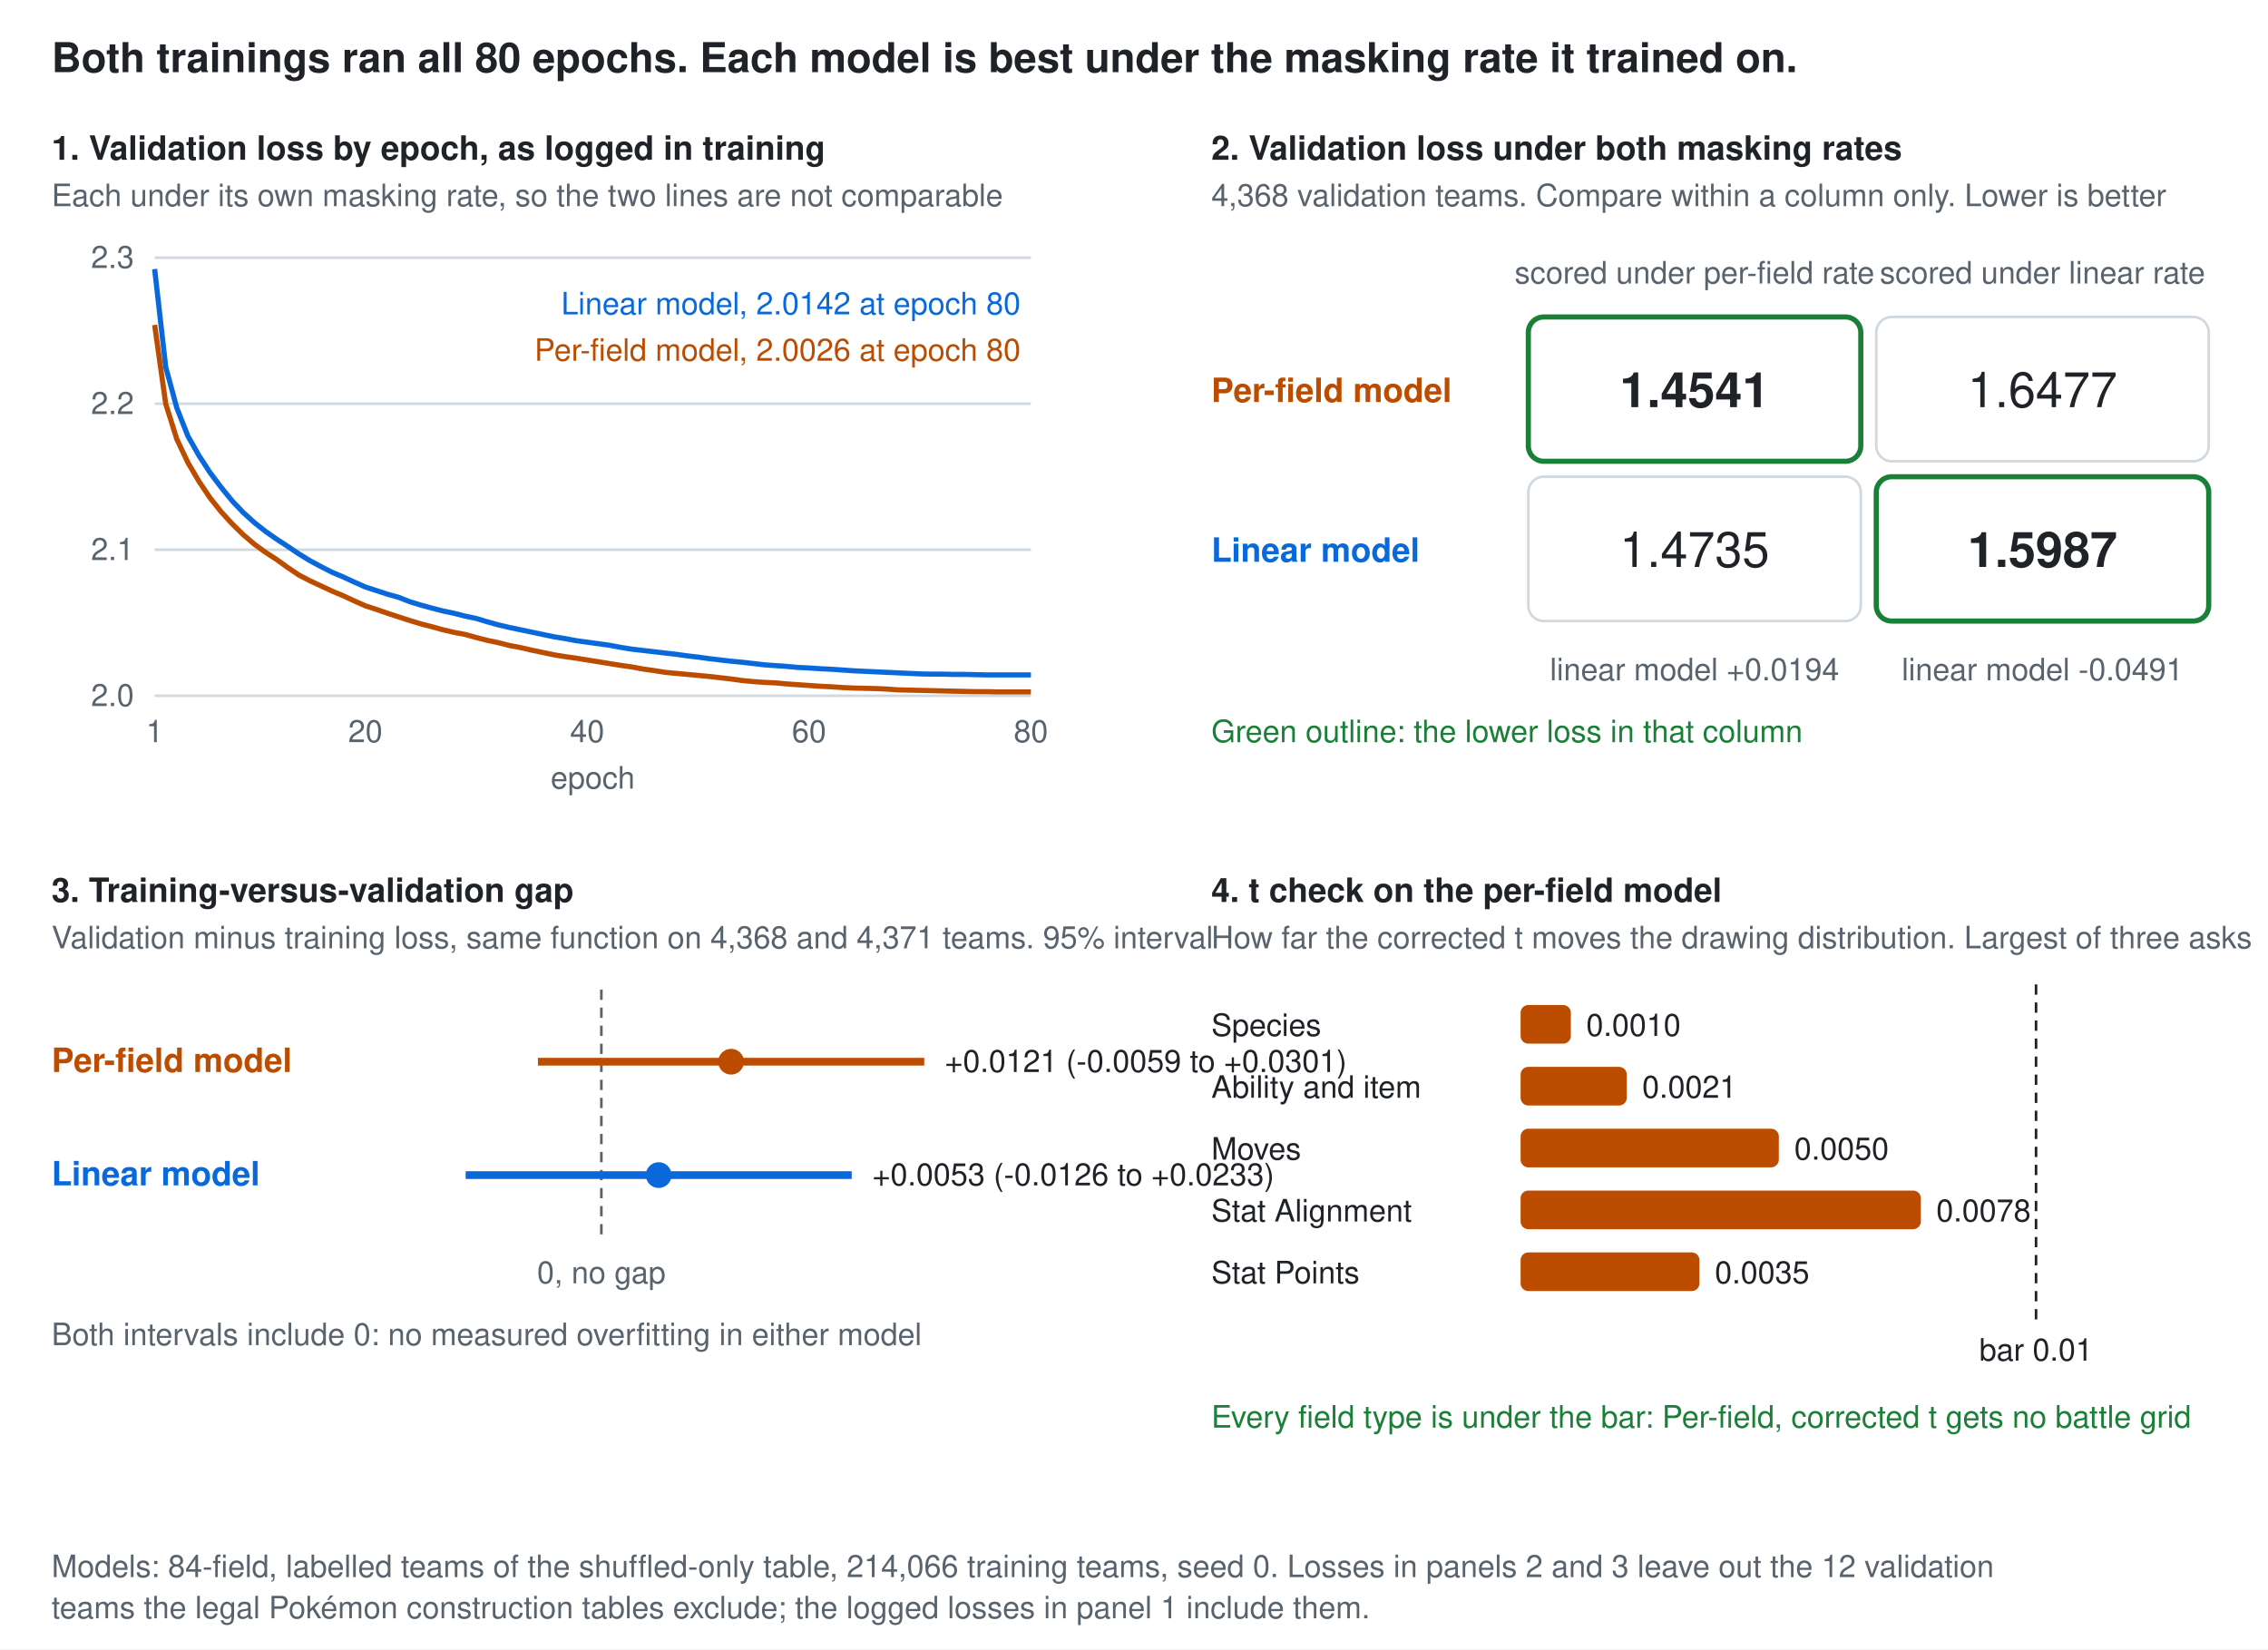
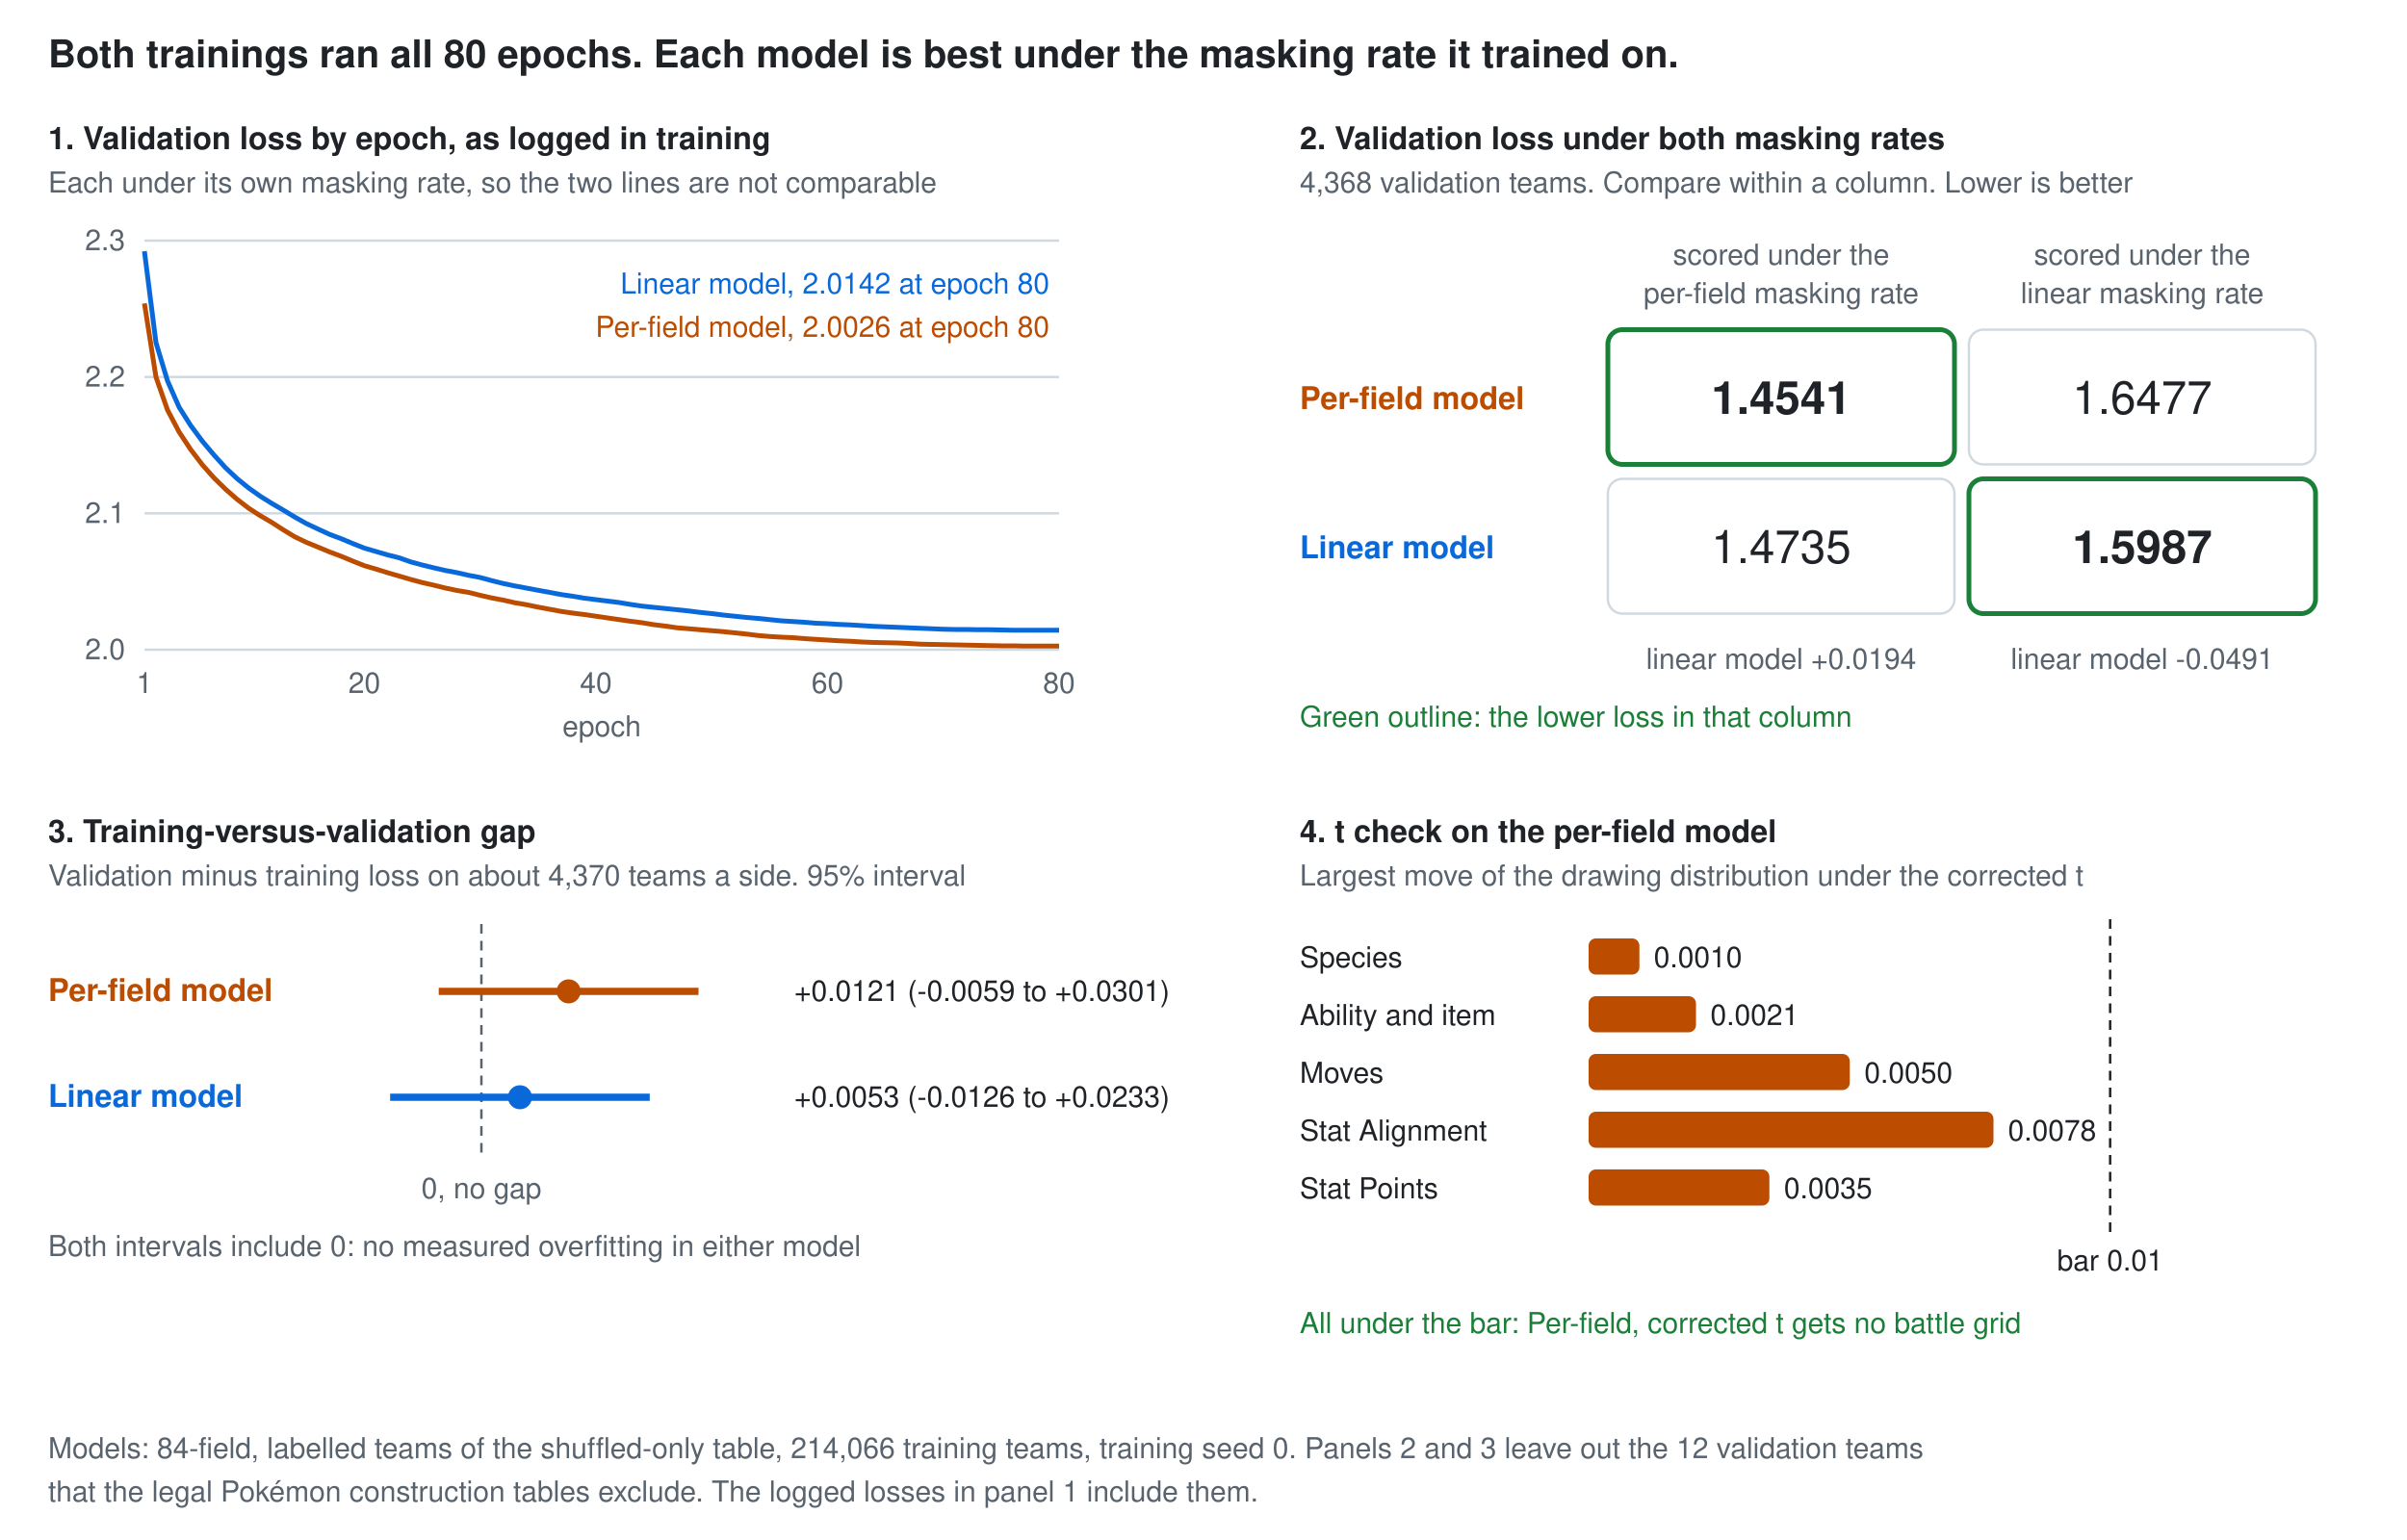
- <svg xmlns="http://www.w3.org/2000/svg" viewBox="0 0 880 640" font-family="-apple-system,Segoe UI,Helvetica,Arial,sans-serif" font-size="13">
-   <rect width="880" height="640" fill="#ffffff" />
+ <svg xmlns="http://www.w3.org/2000/svg" viewBox="0 0 1000 640" font-family="-apple-system,Segoe UI,Helvetica,Arial,sans-serif" font-size="13">
+   <rect width="1000" height="640" fill="#ffffff" />
  <text x="20" y="28" fill="#1f2328" font-size="16" font-weight="600" text-anchor="start">Both trainings ran all 80 epochs. Each model is best under the masking rate it trained on.</text>
  <text x="20" y="62" fill="#1f2328" font-size="13" font-weight="600" text-anchor="start">1. Validation loss by epoch, as logged in training</text>
  <text x="20" y="80" fill="#59636e" font-size="12" font-weight="400" text-anchor="start">Each under its own masking rate, so the two lines are not comparable</text>
-   <line x1="60" x2="400" y1="270.0" y2="270.0" stroke="#d1d9e0" />
+   <line x1="60" x2="440" y1="270.0" y2="270.0" stroke="#d1d9e0" />
  <text x="52" y="274.0" fill="#59636e" font-size="12" font-weight="400" text-anchor="end">2.0</text>
-   <line x1="60" x2="400" y1="213.333" y2="213.333" stroke="#d1d9e0" />
+   <line x1="60" x2="440" y1="213.333" y2="213.333" stroke="#d1d9e0" />
  <text x="52" y="217.333" fill="#59636e" font-size="12" font-weight="400" text-anchor="end">2.1</text>
-   <line x1="60" x2="400" y1="156.667" y2="156.667" stroke="#d1d9e0" />
+   <line x1="60" x2="440" y1="156.667" y2="156.667" stroke="#d1d9e0" />
  <text x="52" y="160.667" fill="#59636e" font-size="12" font-weight="400" text-anchor="end">2.2</text>
-   <line x1="60" x2="400" y1="100.0" y2="100.0" stroke="#d1d9e0" />
+   <line x1="60" x2="440" y1="100.0" y2="100.0" stroke="#d1d9e0" />
  <text x="52" y="104.0" fill="#59636e" font-size="12" font-weight="400" text-anchor="end">2.3</text>
  <text x="60.0" y="288" fill="#59636e" font-size="12" font-weight="400" text-anchor="middle">1</text>
-   <text x="141.772" y="288" fill="#59636e" font-size="12" font-weight="400" text-anchor="middle">20</text>
-   <text x="227.848" y="288" fill="#59636e" font-size="12" font-weight="400" text-anchor="middle">40</text>
-   <text x="313.924" y="288" fill="#59636e" font-size="12" font-weight="400" text-anchor="middle">60</text>
-   <text x="400.0" y="288" fill="#59636e" font-size="12" font-weight="400" text-anchor="middle">80</text>
-   <text x="230.0" y="306" fill="#59636e" font-size="12" font-weight="400" text-anchor="middle">epoch</text>
-   <polyline points="60.0,126.1 64.3,156.7 68.6,170.4 72.9,179.5 77.2,186.8 81.5,193.2 85.8,198.6 90.1,203.3 94.4,207.5 98.7,211.2 103.0,214.3 107.3,217.1 111.6,220.2 115.9,223.1 120.3,225.4 124.6,227.4 128.9,229.4 133.2,231.2 137.5,233.2 141.8,235.1 146.1,236.5 150.4,238.0 154.7,239.4 159.0,240.8 163.3,242.1 167.6,243.2 171.9,244.4 176.2,245.4 180.5,246.2 184.8,247.4 189.1,248.5 193.4,249.4 197.7,250.5 202.0,251.3 206.3,252.3 210.6,253.2 214.9,254.1 219.2,254.8 223.5,255.4 227.8,256.1 232.2,256.8 236.5,257.5 240.8,258.2 245.1,258.8 249.4,259.6 253.7,260.2 258.0,260.9 262.3,261.3 266.6,261.7 270.9,262.1 275.2,262.5 279.5,263.0 283.8,263.5 288.1,264.1 292.4,264.5 296.7,264.8 301.0,265.0 305.3,265.4 309.6,265.7 313.9,266.0 318.2,266.3 322.5,266.5 326.8,266.8 331.1,267.0 335.4,267.1 339.7,267.2 344.1,267.4 348.4,267.7 352.7,267.8 357.0,267.9 361.3,268.0 365.6,268.1 369.9,268.2 374.2,268.3 378.5,268.4 382.8,268.4 387.1,268.5 391.4,268.5 395.7,268.5 400.0,268.5" fill="none" stroke="#bc4c00" stroke-width="2" />
-   <polyline points="60.0,104.4 64.3,142.4 68.6,158.3 72.9,169.2 77.2,176.8 81.5,183.4 85.8,189.1 90.1,194.4 94.4,198.9 98.7,202.8 103.0,206.2 107.3,209.2 111.6,212.0 115.9,214.9 120.3,217.6 124.6,219.9 128.9,222.1 133.2,223.9 137.5,225.9 141.8,227.8 146.1,229.2 150.4,230.6 154.7,231.8 159.0,233.5 163.3,234.8 167.6,236.0 171.9,237.1 176.2,238.0 180.5,239.1 184.8,240.0 189.1,241.3 193.4,242.5 197.7,243.5 202.0,244.4 206.3,245.3 210.6,246.2 214.9,247.1 219.2,247.8 223.5,248.6 227.8,249.2 232.2,249.8 236.5,250.4 240.8,251.2 245.1,251.9 249.4,252.4 253.7,252.9 258.0,253.4 262.3,253.9 266.6,254.5 270.9,255.0 275.2,255.6 279.5,256.1 283.8,256.6 288.1,257.0 292.4,257.5 296.7,258.0 301.0,258.3 305.3,258.6 309.6,259.0 313.9,259.2 318.2,259.5 322.5,259.7 326.8,260.0 331.1,260.3 335.4,260.5 339.7,260.7 344.1,260.9 348.4,261.1 352.7,261.3 357.0,261.5 361.3,261.6 365.6,261.6 369.9,261.7 374.2,261.7 378.5,261.8 382.8,261.9 387.1,261.9 391.4,261.9 395.7,261.9 400.0,261.9" fill="none" stroke="#0969da" stroke-width="2" />
-   <text x="396" y="122" fill="#0969da" font-size="12" font-weight="400" text-anchor="end">Linear model, 2.0142 at epoch 80</text>
-   <text x="396" y="140" fill="#bc4c00" font-size="12" font-weight="400" text-anchor="end">Per-field model, 2.0026 at epoch 80</text>
-   <text x="470" y="62" fill="#1f2328" font-size="13" font-weight="600" text-anchor="start">2. Validation loss under both masking rates</text>
-   <text x="470" y="80" fill="#59636e" font-size="12" font-weight="400" text-anchor="start">4,368 validation teams. Compare within a column only. Lower is better</text>
-   <text x="657.5" y="110" fill="#59636e" font-size="12" font-weight="400" text-anchor="middle">scored under per-field rate</text>
-   <text x="792.5" y="110" fill="#59636e" font-size="12" font-weight="400" text-anchor="middle">scored under linear rate</text>
-   <text x="470" y="156.0" fill="#bc4c00" font-size="13" font-weight="600" text-anchor="start">Per-field model</text>
-   <rect x="593" y="123" width="129" height="56" rx="6" fill="none" stroke="#1a7f37" stroke-width="2" />
-   <text x="657.5" y="158.0" fill="#1f2328" font-size="19" font-weight="600" text-anchor="middle">1.4541</text>
-   <rect x="728" y="123" width="129" height="56" rx="6" fill="none" stroke="#d1d9e0" stroke-width="1" />
-   <text x="792.5" y="158.0" fill="#1f2328" font-size="19" font-weight="400" text-anchor="middle">1.6477</text>
-   <text x="470" y="218.0" fill="#0969da" font-size="13" font-weight="600" text-anchor="start">Linear model</text>
-   <rect x="593" y="185" width="129" height="56" rx="6" fill="none" stroke="#d1d9e0" stroke-width="1" />
-   <text x="657.5" y="220.0" fill="#1f2328" font-size="19" font-weight="400" text-anchor="middle">1.4735</text>
-   <rect x="728" y="185" width="129" height="56" rx="6" fill="none" stroke="#1a7f37" stroke-width="2" />
-   <text x="792.5" y="220.0" fill="#1f2328" font-size="19" font-weight="600" text-anchor="middle">1.5987</text>
-   <text x="657.5" y="264" fill="#59636e" font-size="12" font-weight="400" text-anchor="middle">linear model +0.0194</text>
-   <text x="792.5" y="264" fill="#59636e" font-size="12" font-weight="400" text-anchor="middle">linear model -0.0491</text>
-   <text x="470" y="288" fill="#1a7f37" font-size="12" font-weight="400" text-anchor="start">Green outline: the lower loss in that column</text>
+   <text x="151.392" y="288" fill="#59636e" font-size="12" font-weight="400" text-anchor="middle">20</text>
+   <text x="247.595" y="288" fill="#59636e" font-size="12" font-weight="400" text-anchor="middle">40</text>
+   <text x="343.797" y="288" fill="#59636e" font-size="12" font-weight="400" text-anchor="middle">60</text>
+   <text x="440.0" y="288" fill="#59636e" font-size="12" font-weight="400" text-anchor="middle">80</text>
+   <text x="250.0" y="306" fill="#59636e" font-size="12" font-weight="400" text-anchor="middle">epoch</text>
+   <polyline points="60.0,126.1 64.8,156.7 69.6,170.4 74.4,179.5 79.2,186.8 84.1,193.2 88.9,198.6 93.7,203.3 98.5,207.5 103.3,211.2 108.1,214.3 112.9,217.1 117.7,220.2 122.5,223.1 127.3,225.4 132.2,227.4 137.0,229.4 141.8,231.2 146.6,233.2 151.4,235.1 156.2,236.5 161.0,238.0 165.8,239.4 170.6,240.8 175.4,242.1 180.3,243.2 185.1,244.4 189.9,245.4 194.7,246.2 199.5,247.4 204.3,248.5 209.1,249.4 213.9,250.5 218.7,251.3 223.5,252.3 228.4,253.2 233.2,254.1 238.0,254.8 242.8,255.4 247.6,256.1 252.4,256.8 257.2,257.5 262.0,258.2 266.8,258.8 271.6,259.6 276.5,260.2 281.3,260.9 286.1,261.3 290.9,261.7 295.7,262.1 300.5,262.5 305.3,263.0 310.1,263.5 314.9,264.1 319.7,264.5 324.6,264.8 329.4,265.0 334.2,265.4 339.0,265.7 343.8,266.0 348.6,266.3 353.4,266.5 358.2,266.8 363.0,267.0 367.8,267.1 372.7,267.2 377.5,267.4 382.3,267.7 387.1,267.8 391.9,267.9 396.7,268.0 401.5,268.1 406.3,268.2 411.1,268.3 415.9,268.4 420.8,268.4 425.6,268.5 430.4,268.5 435.2,268.5 440.0,268.5" fill="none" stroke="#bc4c00" stroke-width="2" />
+   <polyline points="60.0,104.4 64.8,142.4 69.6,158.3 74.4,169.2 79.2,176.8 84.1,183.4 88.9,189.1 93.7,194.4 98.5,198.9 103.3,202.8 108.1,206.2 112.9,209.2 117.7,212.0 122.5,214.9 127.3,217.6 132.2,219.9 137.0,222.1 141.8,223.9 146.6,225.9 151.4,227.8 156.2,229.2 161.0,230.6 165.8,231.8 170.6,233.5 175.4,234.8 180.3,236.0 185.1,237.1 189.9,238.0 194.7,239.1 199.5,240.0 204.3,241.3 209.1,242.5 213.9,243.5 218.7,244.4 223.5,245.3 228.4,246.2 233.2,247.1 238.0,247.8 242.8,248.6 247.6,249.2 252.4,249.8 257.2,250.4 262.0,251.2 266.8,251.9 271.6,252.4 276.5,252.9 281.3,253.4 286.1,253.9 290.9,254.5 295.7,255.0 300.5,255.6 305.3,256.1 310.1,256.6 314.9,257.0 319.7,257.5 324.6,258.0 329.4,258.3 334.2,258.6 339.0,259.0 343.8,259.2 348.6,259.5 353.4,259.7 358.2,260.0 363.0,260.3 367.8,260.5 372.7,260.7 377.5,260.9 382.3,261.1 387.1,261.3 391.9,261.5 396.7,261.6 401.5,261.6 406.3,261.7 411.1,261.7 415.9,261.8 420.8,261.9 425.6,261.9 430.4,261.9 435.2,261.9 440.0,261.9" fill="none" stroke="#0969da" stroke-width="2" />
+   <text x="436" y="122" fill="#0969da" font-size="12" font-weight="400" text-anchor="end">Linear model, 2.0142 at epoch 80</text>
+   <text x="436" y="140" fill="#bc4c00" font-size="12" font-weight="400" text-anchor="end">Per-field model, 2.0026 at epoch 80</text>
+   <text x="540" y="62" fill="#1f2328" font-size="13" font-weight="600" text-anchor="start">2. Validation loss under both masking rates</text>
+   <text x="540" y="80" fill="#59636e" font-size="12" font-weight="400" text-anchor="start">4,368 validation teams. Compare within a column. Lower is better</text>
+   <text x="740.0" y="110" fill="#59636e" font-size="12" font-weight="400" text-anchor="middle">scored under the</text>
+   <text x="740.0" y="126" fill="#59636e" font-size="12" font-weight="400" text-anchor="middle">per-field masking rate</text>
+   <text x="890.0" y="110" fill="#59636e" font-size="12" font-weight="400" text-anchor="middle">scored under the</text>
+   <text x="890.0" y="126" fill="#59636e" font-size="12" font-weight="400" text-anchor="middle">linear masking rate</text>
+   <text x="540" y="170.0" fill="#bc4c00" font-size="13" font-weight="600" text-anchor="start">Per-field model</text>
+   <rect x="668" y="137" width="144" height="56" rx="6" fill="none" stroke="#1a7f37" stroke-width="2" />
+   <text x="740.0" y="172.0" fill="#1f2328" font-size="19" font-weight="600" text-anchor="middle">1.4541</text>
+   <rect x="818" y="137" width="144" height="56" rx="6" fill="none" stroke="#d1d9e0" stroke-width="1" />
+   <text x="890.0" y="172.0" fill="#1f2328" font-size="19" font-weight="400" text-anchor="middle">1.6477</text>
+   <text x="540" y="232.0" fill="#0969da" font-size="13" font-weight="600" text-anchor="start">Linear model</text>
+   <rect x="668" y="199" width="144" height="56" rx="6" fill="none" stroke="#d1d9e0" stroke-width="1" />
+   <text x="740.0" y="234.0" fill="#1f2328" font-size="19" font-weight="400" text-anchor="middle">1.4735</text>
+   <rect x="818" y="199" width="144" height="56" rx="6" fill="none" stroke="#1a7f37" stroke-width="2" />
+   <text x="890.0" y="234.0" fill="#1f2328" font-size="19" font-weight="600" text-anchor="middle">1.5987</text>
+   <text x="740.0" y="278" fill="#59636e" font-size="12" font-weight="400" text-anchor="middle">linear model +0.0194</text>
+   <text x="890.0" y="278" fill="#59636e" font-size="12" font-weight="400" text-anchor="middle">linear model -0.0491</text>
+   <text x="540" y="302" fill="#1a7f37" font-size="12" font-weight="400" text-anchor="start">Green outline: the lower loss in that column</text>
  <text x="20" y="350" fill="#1f2328" font-size="13" font-weight="600" text-anchor="start">3. Training-versus-validation gap</text>
-   <text x="20" y="368" fill="#59636e" font-size="12" font-weight="400" text-anchor="start">Validation minus training loss, same function on 4,368 and 4,371 teams. 95% interval</text>
-   <line x1="233.333" x2="233.333" y1="384" y2="480" stroke="#59636e" stroke-dasharray="4 3" />
-   <text x="233.333" y="498" fill="#59636e" font-size="12" font-weight="400" text-anchor="middle">0, no gap</text>
+   <text x="20" y="368" fill="#59636e" font-size="12" font-weight="400" text-anchor="start">Validation minus training loss on about 4,370 teams a side. 95% interval</text>
+   <line x1="200.0" x2="200.0" y1="384" y2="480" stroke="#59636e" stroke-dasharray="4 3" />
+   <text x="200.0" y="498" fill="#59636e" font-size="12" font-weight="400" text-anchor="middle">0, no gap</text>
  <text x="20" y="416" fill="#bc4c00" font-size="13" font-weight="600" text-anchor="start">Per-field model</text>
-   <line x1="208.716" x2="358.611" y1="412" y2="412" stroke="#bc4c00" stroke-width="3" />
-   <circle cx="283.663" cy="412" r="5" fill="#bc4c00" />
-   <text x="366.611" y="416" fill="#1f2328" font-size="12" font-weight="400" text-anchor="start">+0.0121 (-0.0059 to +0.0301)</text>
+   <line x1="182.275" x2="290.2" y1="412" y2="412" stroke="#bc4c00" stroke-width="3" />
+   <circle cx="236.238" cy="412" r="5" fill="#bc4c00" />
+   <text x="330" y="416" fill="#1f2328" font-size="12" font-weight="400" text-anchor="start">+0.0121 (-0.0059 to +0.0301)</text>
  <text x="20" y="460" fill="#0969da" font-size="13" font-weight="600" text-anchor="start">Linear model</text>
-   <line x1="180.669" x2="330.472" y1="456" y2="456" stroke="#0969da" stroke-width="3" />
-   <circle cx="255.571" cy="456" r="5" fill="#0969da" />
-   <text x="338.472" y="460" fill="#1f2328" font-size="12" font-weight="400" text-anchor="start">+0.0053 (-0.0126 to +0.0233)</text>
+   <line x1="162.082" x2="269.94" y1="456" y2="456" stroke="#0969da" stroke-width="3" />
+   <circle cx="216.011" cy="456" r="5" fill="#0969da" />
+   <text x="330" y="460" fill="#1f2328" font-size="12" font-weight="400" text-anchor="start">+0.0053 (-0.0126 to +0.0233)</text>
  <text x="20" y="522" fill="#59636e" font-size="12" font-weight="400" text-anchor="start">Both intervals include 0: no measured overfitting in either model</text>
-   <text x="470" y="350" fill="#1f2328" font-size="13" font-weight="600" text-anchor="start">4. t check on the per-field model</text>
-   <text x="470" y="368" fill="#59636e" font-size="12" font-weight="400" text-anchor="start">How far the corrected t moves the drawing distribution. Largest of three asks</text>
-   <text x="470" y="402" fill="#1f2328" font-size="12" font-weight="400" text-anchor="start">Species</text>
-   <rect x="590" y="390" width="19.5" height="15" rx="3" fill="#bc4c00" />
-   <text x="615.457" y="402" fill="#1f2328" font-size="12" font-weight="400" text-anchor="start">0.0010</text>
-   <text x="470" y="426" fill="#1f2328" font-size="12" font-weight="400" text-anchor="start">Ability and item</text>
-   <rect x="590" y="414" width="41.2" height="15" rx="3" fill="#bc4c00" />
-   <text x="637.165" y="426" fill="#1f2328" font-size="12" font-weight="400" text-anchor="start">0.0021</text>
-   <text x="470" y="450" fill="#1f2328" font-size="12" font-weight="400" text-anchor="start">Moves</text>
-   <rect x="590" y="438" width="100.2" height="15" rx="3" fill="#bc4c00" />
-   <text x="696.187" y="450" fill="#1f2328" font-size="12" font-weight="400" text-anchor="start">0.0050</text>
-   <text x="470" y="474" fill="#1f2328" font-size="12" font-weight="400" text-anchor="start">Stat Alignment</text>
-   <rect x="590" y="462" width="155.3" height="15" rx="3" fill="#bc4c00" />
-   <text x="751.281" y="474" fill="#1f2328" font-size="12" font-weight="400" text-anchor="start">0.0078</text>
-   <text x="470" y="498" fill="#1f2328" font-size="12" font-weight="400" text-anchor="start">Stat Points</text>
-   <rect x="590" y="486" width="69.4" height="15" rx="3" fill="#bc4c00" />
-   <text x="665.361" y="498" fill="#1f2328" font-size="12" font-weight="400" text-anchor="start">0.0035</text>
-   <line x1="790.0" x2="790.0" y1="382" y2="512" stroke="#1f2328" stroke-dasharray="4 3" />
-   <text x="790.0" y="528" fill="#1f2328" font-size="12" font-weight="400" text-anchor="middle">bar 0.01</text>
-   <text x="470" y="554" fill="#1a7f37" font-size="12" font-weight="400" text-anchor="start">Every field type is under the bar: Per-field, corrected t gets no battle grid</text>
-   <text x="20" y="612" fill="#59636e" font-size="12" font-weight="400" text-anchor="start">Models: 84-field, labelled teams of the shuffled-only table, 214,066 training teams, seed 0. Losses in panels 2 and 3 leave out the 12 validation</text>
-   <text x="20" y="628" fill="#59636e" font-size="12" font-weight="400" text-anchor="start">teams the legal Pokémon construction tables exclude; the logged losses in panel 1 include them.</text>
+   <text x="540" y="350" fill="#1f2328" font-size="13" font-weight="600" text-anchor="start">4. t check on the per-field model</text>
+   <text x="540" y="368" fill="#59636e" font-size="12" font-weight="400" text-anchor="start">Largest move of the drawing distribution under the corrected t</text>
+   <text x="540" y="402" fill="#1f2328" font-size="12" font-weight="400" text-anchor="start">Species</text>
+   <rect x="660" y="390" width="21.1" height="15" rx="3" fill="#bc4c00" />
+   <text x="687.078" y="402" fill="#1f2328" font-size="12" font-weight="400" text-anchor="start">0.0010</text>
+   <text x="540" y="426" fill="#1f2328" font-size="12" font-weight="400" text-anchor="start">Ability and item</text>
+   <rect x="660" y="414" width="44.6" height="15" rx="3" fill="#bc4c00" />
+   <text x="710.595" y="426" fill="#1f2328" font-size="12" font-weight="400" text-anchor="start">0.0021</text>
+   <text x="540" y="450" fill="#1f2328" font-size="12" font-weight="400" text-anchor="start">Moves</text>
+   <rect x="660" y="438" width="108.5" height="15" rx="3" fill="#bc4c00" />
+   <text x="774.536" y="450" fill="#1f2328" font-size="12" font-weight="400" text-anchor="start">0.0050</text>
+   <text x="540" y="474" fill="#1f2328" font-size="12" font-weight="400" text-anchor="start">Stat Alignment</text>
+   <rect x="660" y="462" width="168.2" height="15" rx="3" fill="#bc4c00" />
+   <text x="834.221" y="474" fill="#1f2328" font-size="12" font-weight="400" text-anchor="start">0.0078</text>
+   <text x="540" y="498" fill="#1f2328" font-size="12" font-weight="400" text-anchor="start">Stat Points</text>
+   <rect x="660" y="486" width="75.1" height="15" rx="3" fill="#bc4c00" />
+   <text x="741.142" y="498" fill="#1f2328" font-size="12" font-weight="400" text-anchor="start">0.0035</text>
+   <line x1="876.667" x2="876.667" y1="382" y2="512" stroke="#1f2328" stroke-dasharray="4 3" />
+   <text x="876.667" y="528" fill="#1f2328" font-size="12" font-weight="400" text-anchor="middle">bar 0.01</text>
+   <text x="540" y="554" fill="#1a7f37" font-size="12" font-weight="400" text-anchor="start">All under the bar: Per-field, corrected t gets no battle grid</text>
+   <text x="20" y="606" fill="#59636e" font-size="12" font-weight="400" text-anchor="start">Models: 84-field, labelled teams of the shuffled-only table, 214,066 training teams, training seed 0. Panels 2 and 3 leave out the 12 validation teams</text>
+   <text x="20" y="624" fill="#59636e" font-size="12" font-weight="400" text-anchor="start">that the legal Pokémon construction tables exclude. The logged losses in panel 1 include them.</text>
</svg>
